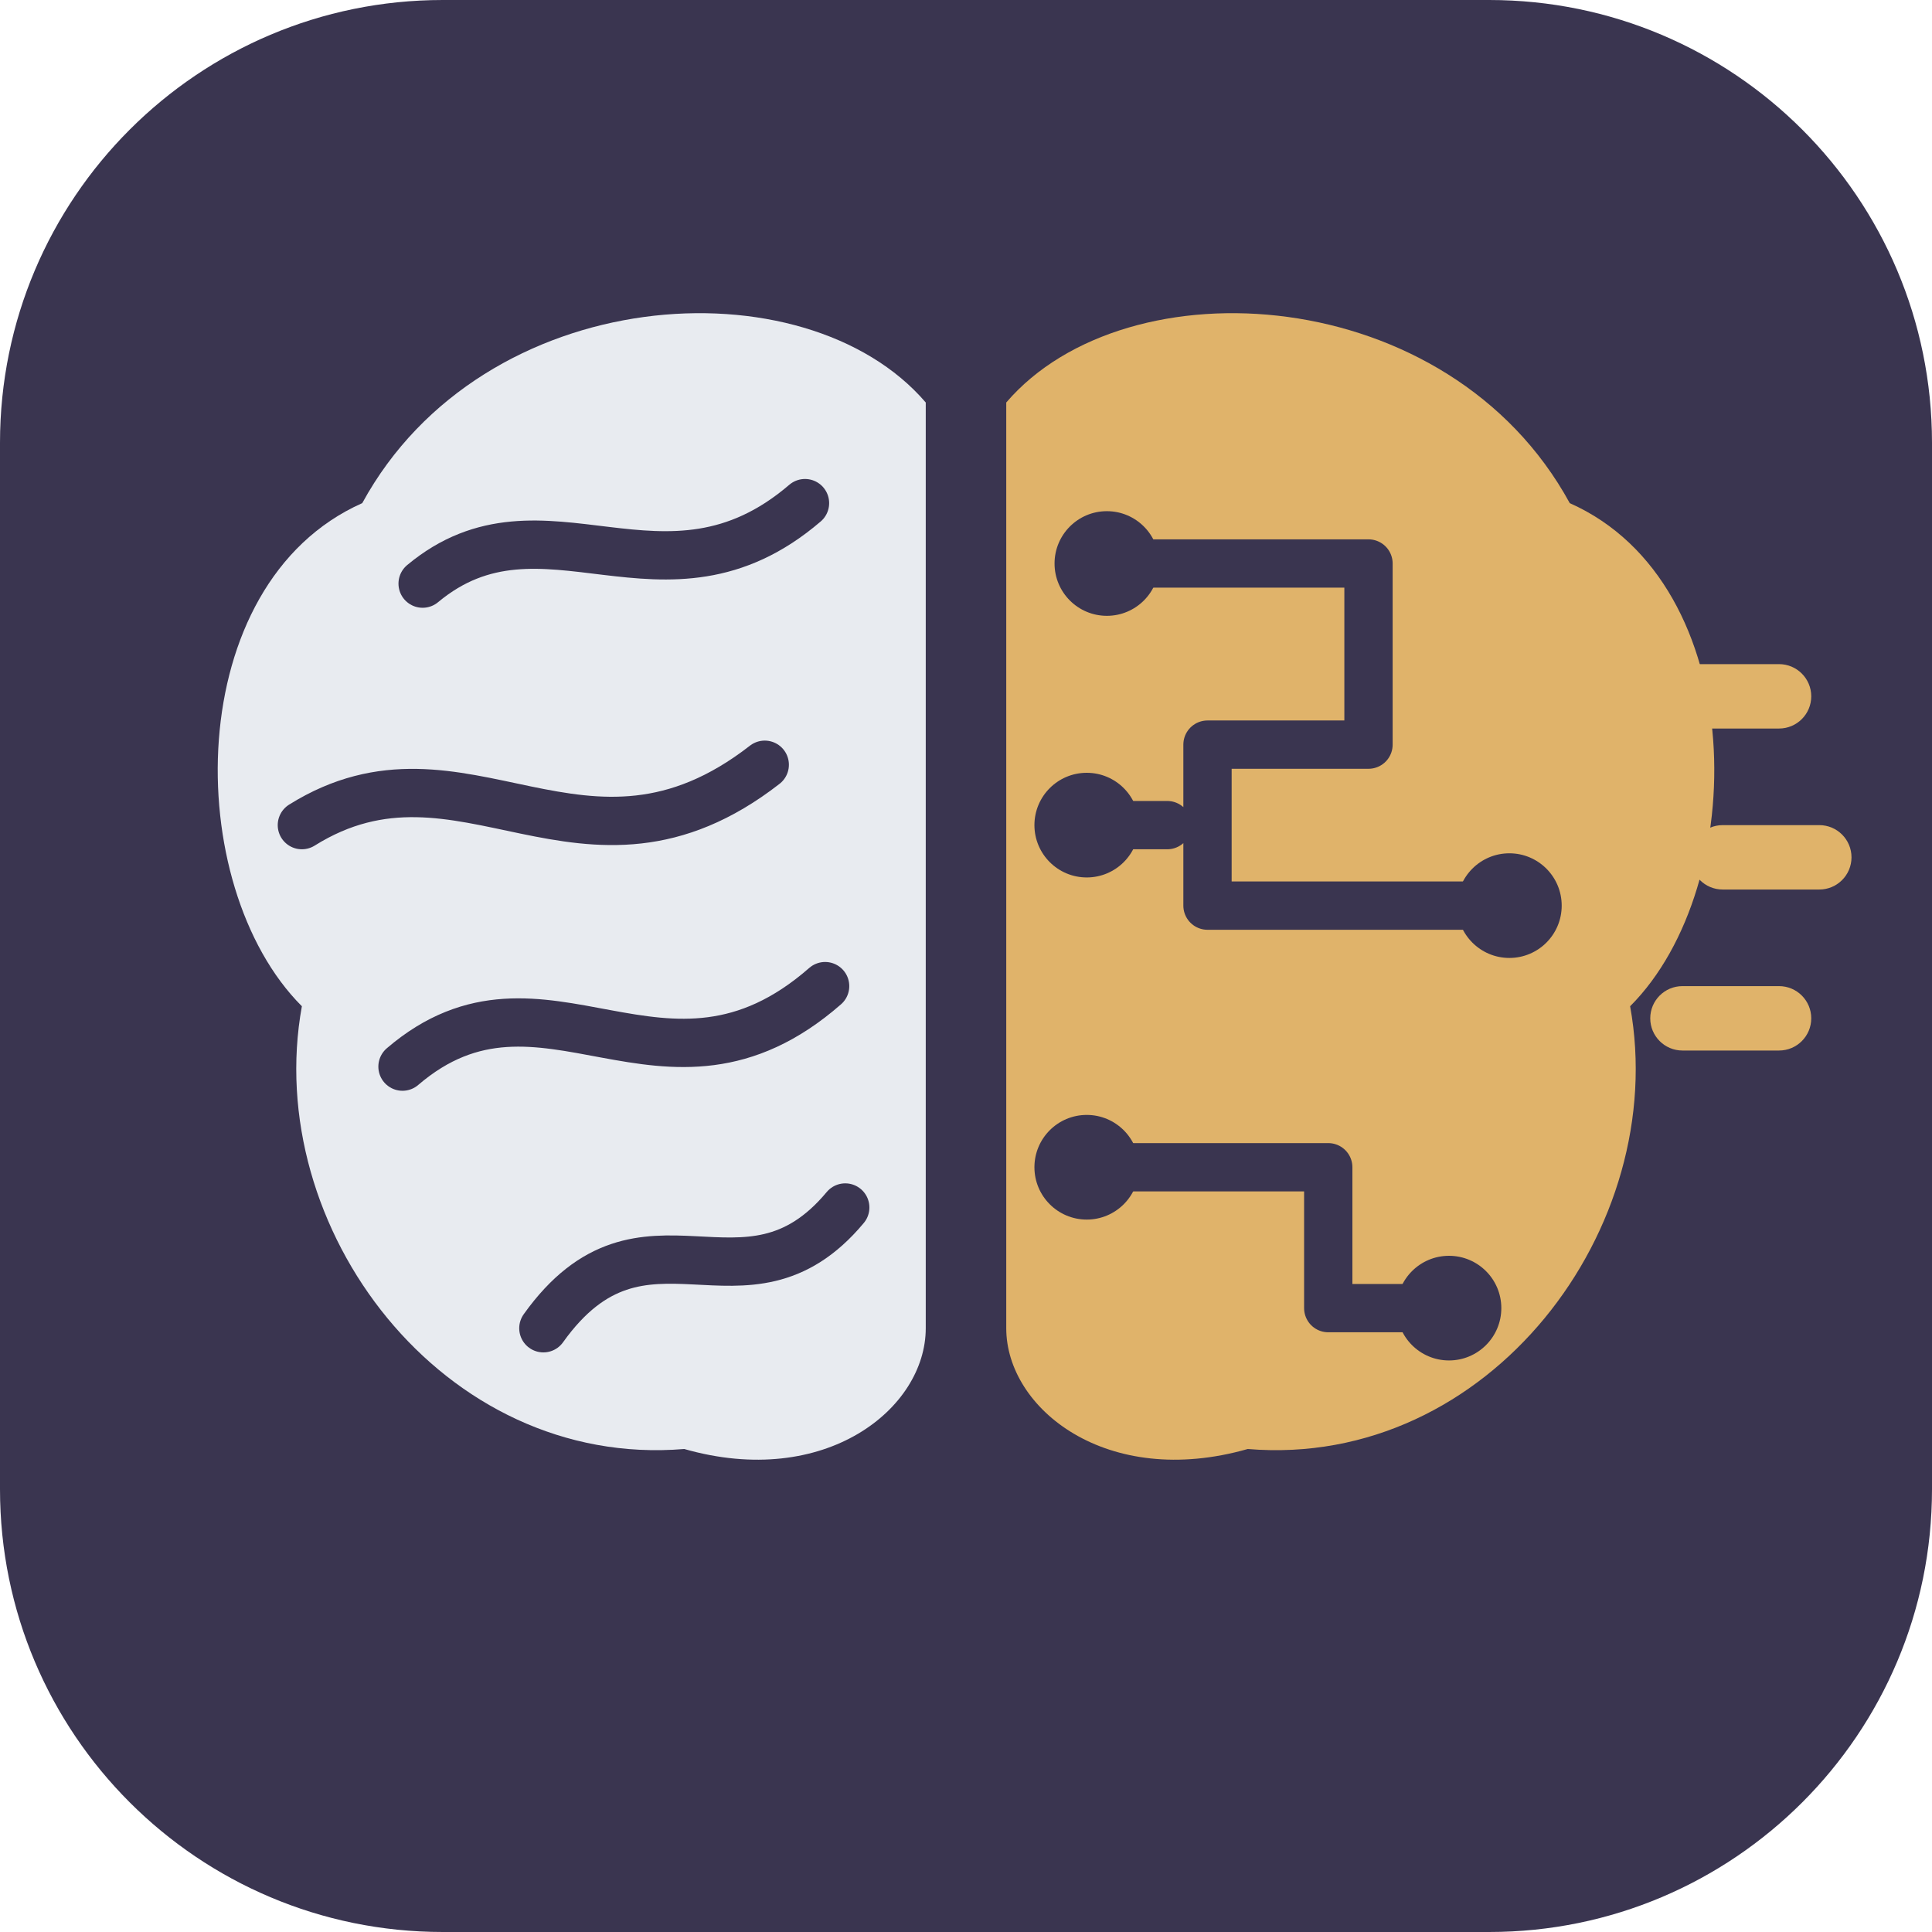
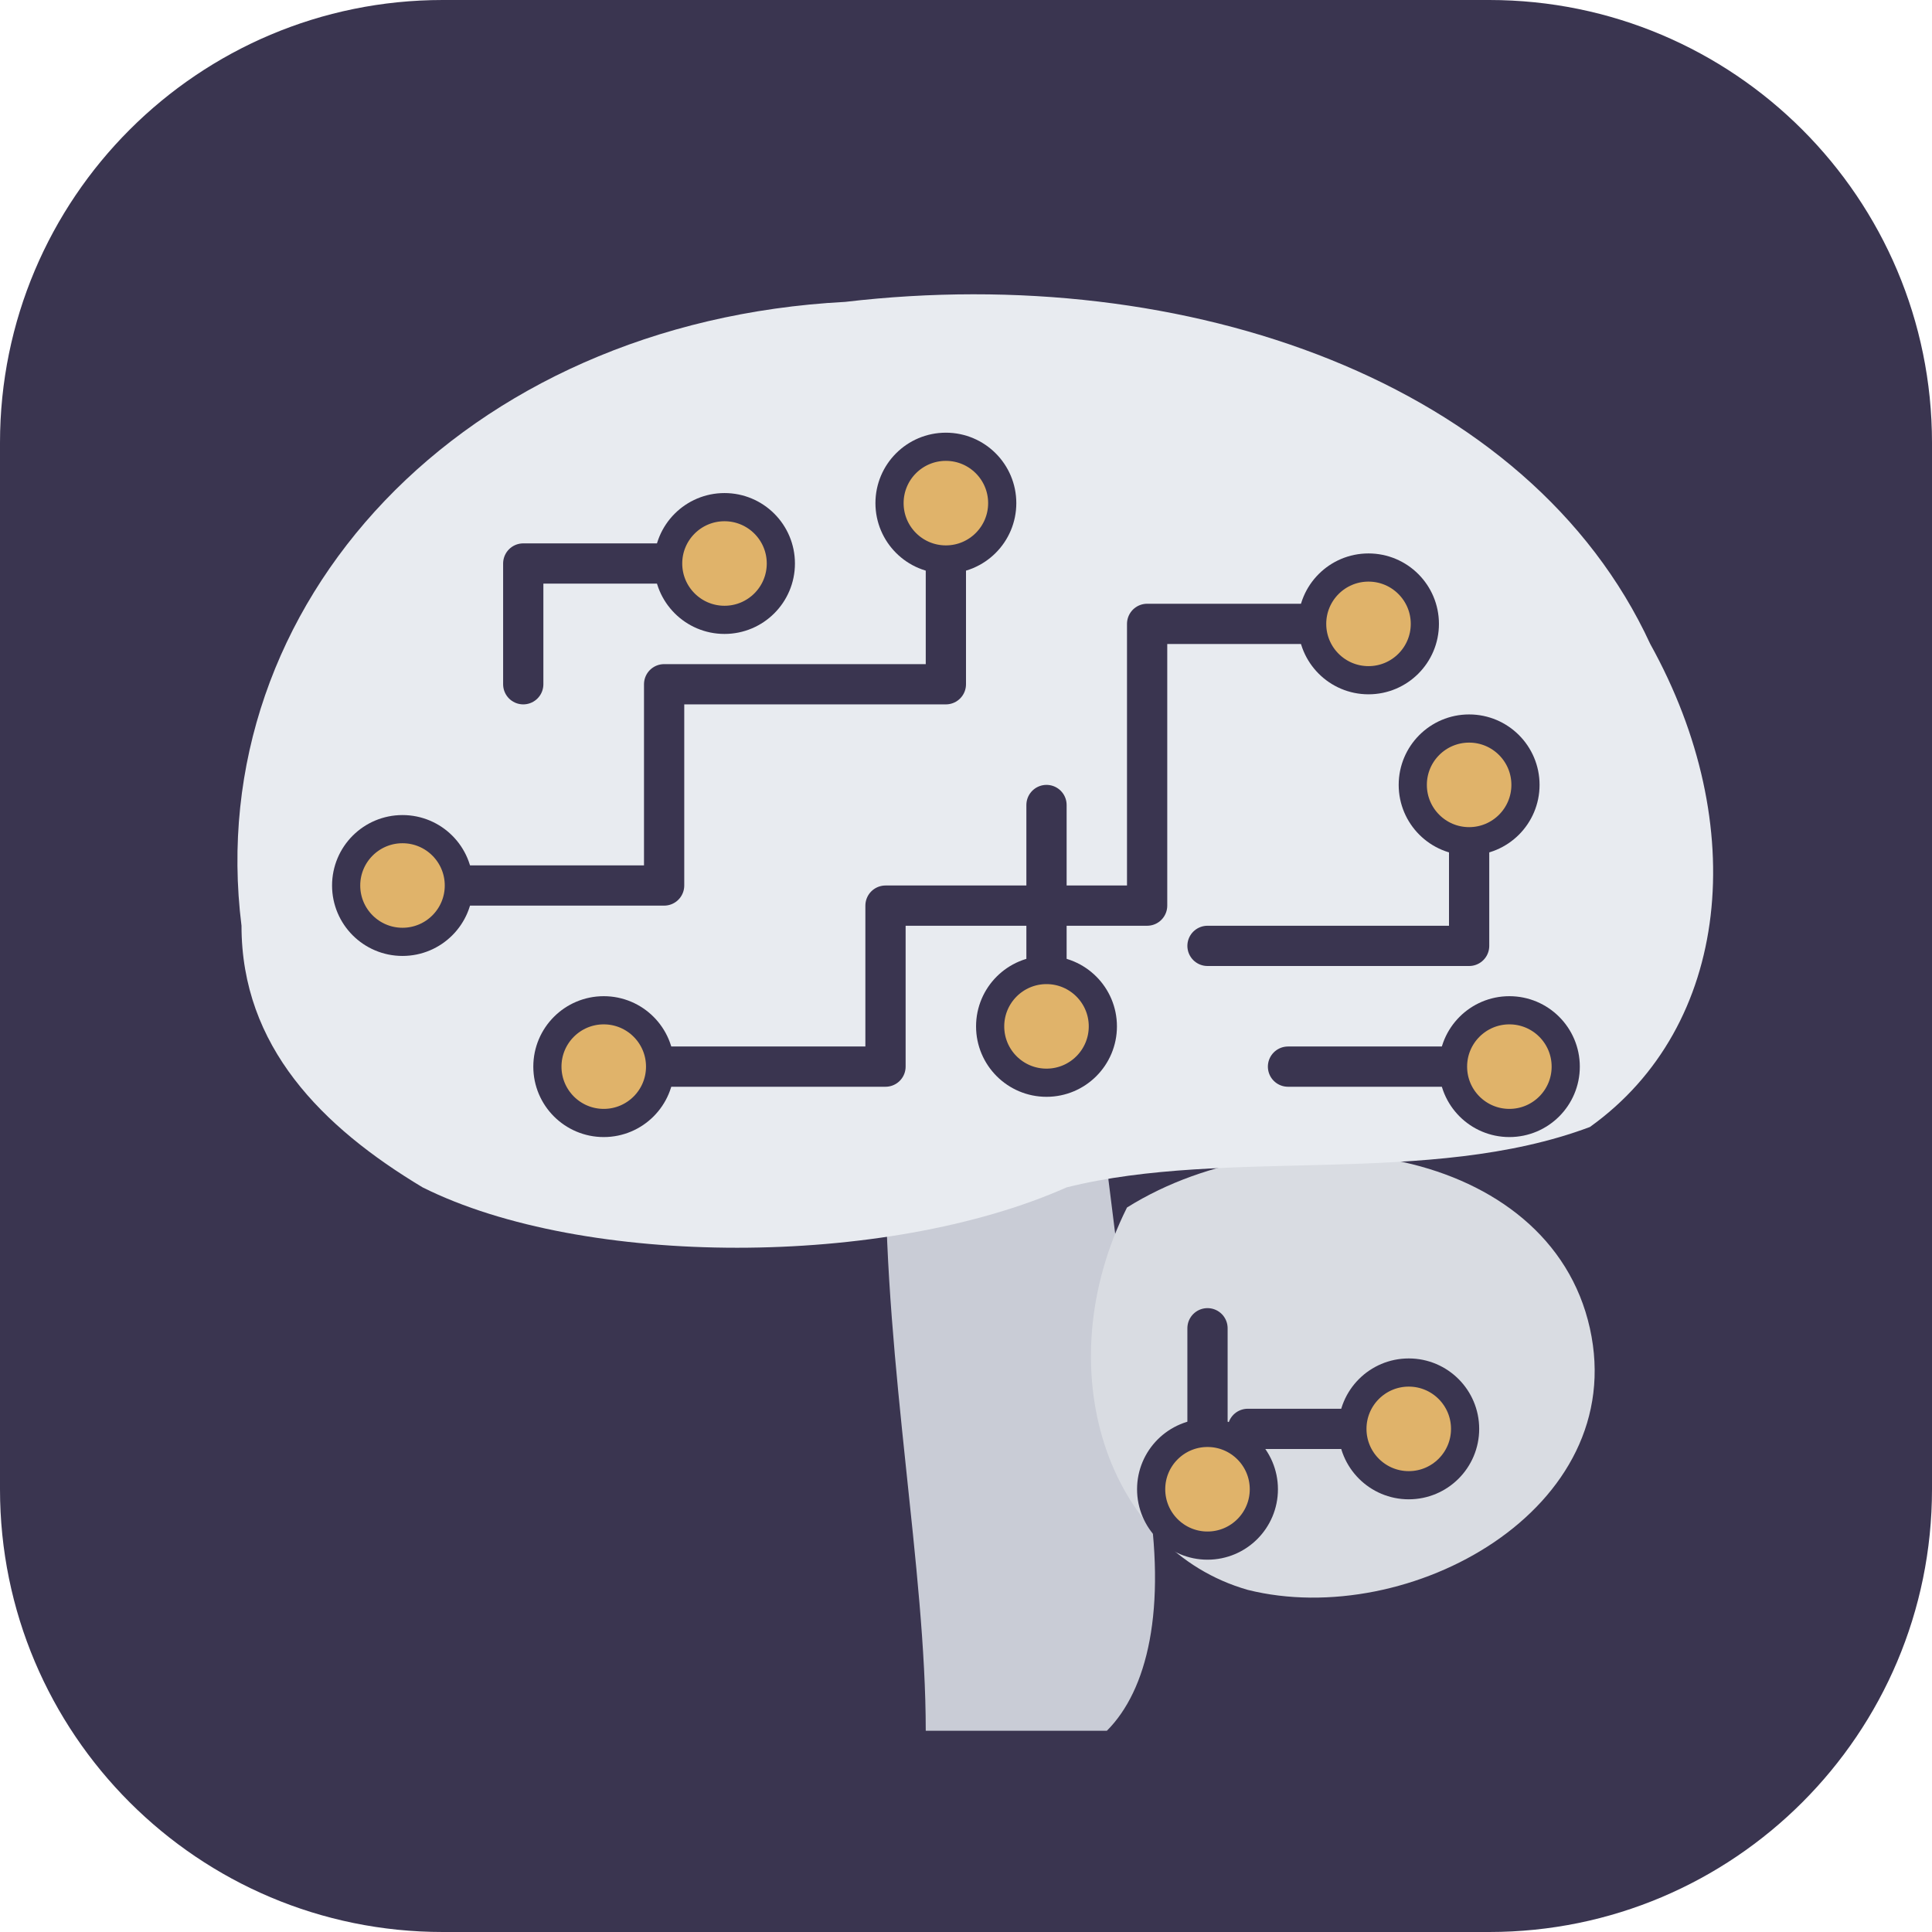
<svg xmlns="http://www.w3.org/2000/svg" viewBox="0 0 96 96">
  <rect width="96" height="96" rx="22" fill="#3a3550" />
-   <path d="M46 20 C40 13 24 14 18 25 C9 29 9 44 15 50 C13 61 22 73 34 72 C41 74 46 70 46 66 Z" fill="#e8ebf0" />
-   <g fill="none" stroke="#3a3550" stroke-width="2.4" stroke-linecap="round" stroke-linejoin="round">
-     <path d="M21 29 C27 24 33 31 40 25 M15 41 C23 36 29 45 38 38 M20 53 C27 47 33 56 41 49 M27 66 C32 59 37 66 42 60" />
+   <path d="M44 58 H55 L57 74 C58 80 57 84 55 86 H46 C46 78 44 68 44 58 Z" fill="#c9ccd6" />
+   <path d="M56 60 C64 55 77 57 79 66 C81 75 70 81 62 79 C55 77 52 68 56 60 Z" fill="#d9dce2" />
+   <path d="M12 46 C10 30 23 16 42 15 C59 13 76 19 82 32 C87 41 86 51 79 56 C71 59 61 57 53 59 C44 63 29 63 21 59 C16 56 12 52 12 46 Z" fill="#e8ebf0" />
+   <g fill="none" stroke="#3a3550" stroke-width="2" stroke-linecap="round" stroke-linejoin="round">
+     <path d="M20 44 H33 V34 H47 V25 M30 53 H44 V45 H57 V31 H68 M60 47 H73 V39 M64 53 H75 M26 34 V28 H36 M52 40 V51 M62 71 H70 M60 66 V74" />
  </g>
-   <path d="M50 20 C56 13 72 14 78 25 C87 29 87 44 81 50 C83 61 74 73 62 72 C55 74 50 70 50 66 Z" fill="#e0b36a" />
-   <g fill="#e0b36a">
-     <rect x="82" y="33" width="8" height="3.2" rx="1.6" />
-     <rect x="84" y="41" width="8" height="3.2" rx="1.6" />
-     <rect x="82" y="49" width="8" height="3.2" rx="1.6" />
-   </g>
-   <g fill="none" stroke="#3a3550" stroke-width="2.4" stroke-linecap="round" stroke-linejoin="round">
-     <path d="M55 28 H68 V37 H60 V45 H75 M54 58 H66 V65 H72 M54 41 H58" />
-   </g>
-   <g fill="#3a3550">
-     <circle cx="55" cy="28" r="2.6" />
-     <circle cx="75" cy="45" r="2.6" />
-     <circle cx="54" cy="58" r="2.6" />
-     <circle cx="72" cy="65" r="2.6" />
-     <circle cx="54" cy="41" r="2.6" />
+   <g fill="#e0b36a" stroke="#3a3550" stroke-width="1.4">
+     <circle cx="20" cy="44" r="2.8" />
+     <circle cx="47" cy="25" r="2.8" />
+     <circle cx="68" cy="31" r="2.8" />
+     <circle cx="73" cy="39" r="2.8" />
+     <circle cx="75" cy="53" r="2.8" />
+     <circle cx="30" cy="53" r="2.8" />
+     <circle cx="36" cy="28" r="2.8" />
+     <circle cx="52" cy="51" r="2.8" />
+     <circle cx="70" cy="71" r="2.8" />
+     <circle cx="60" cy="74" r="2.8" />
  </g>
</svg>
